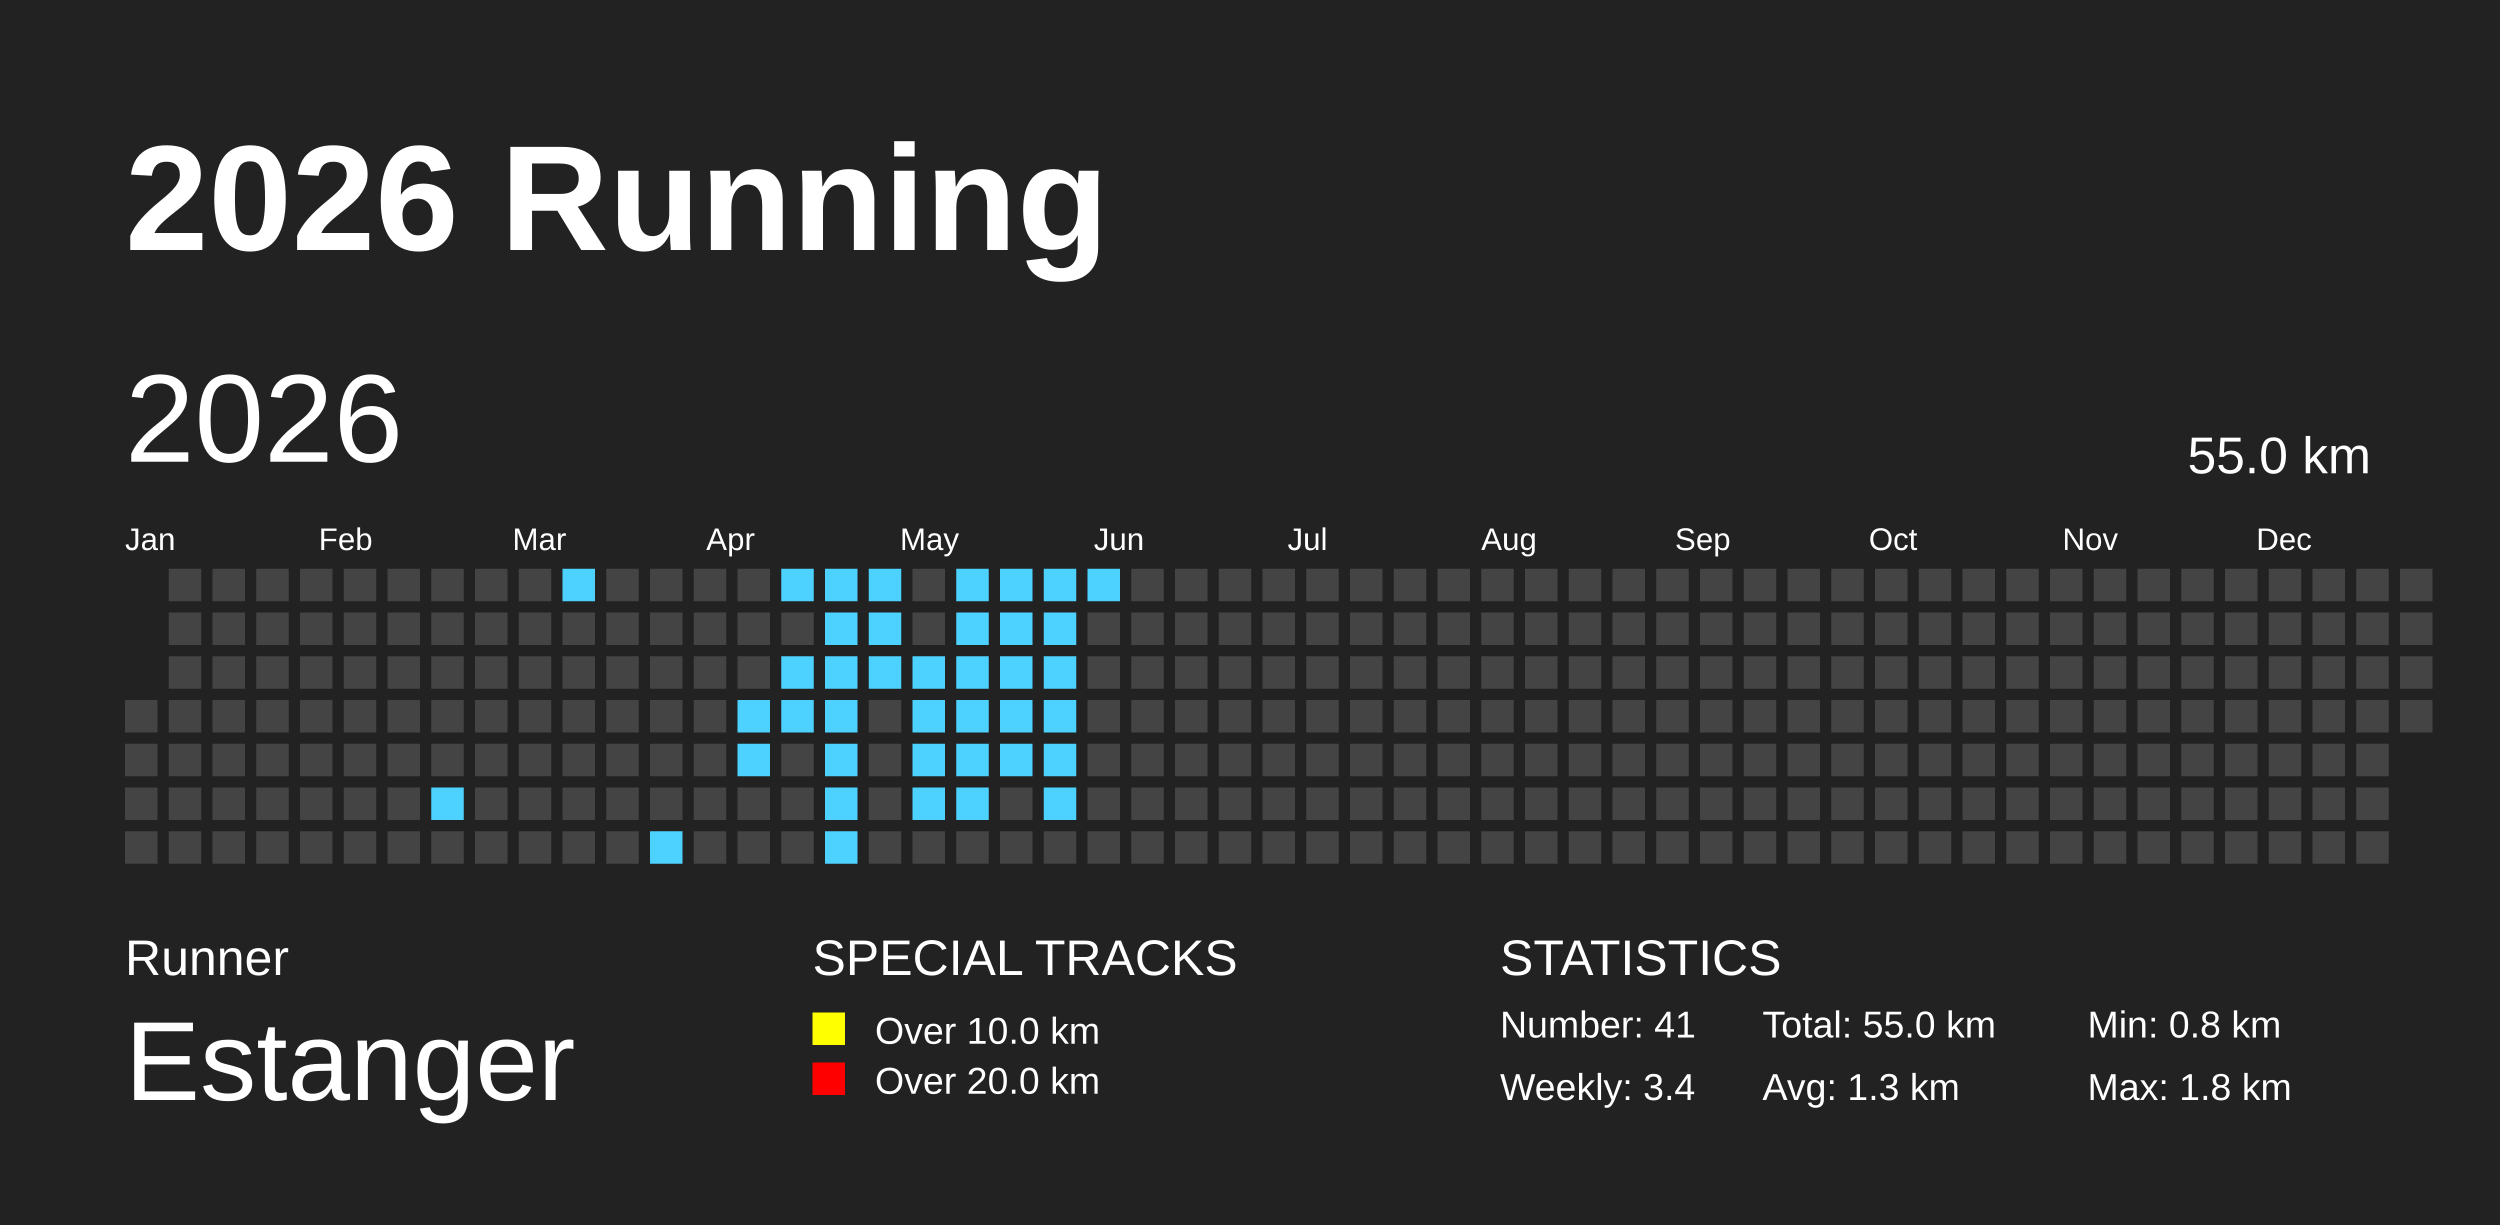
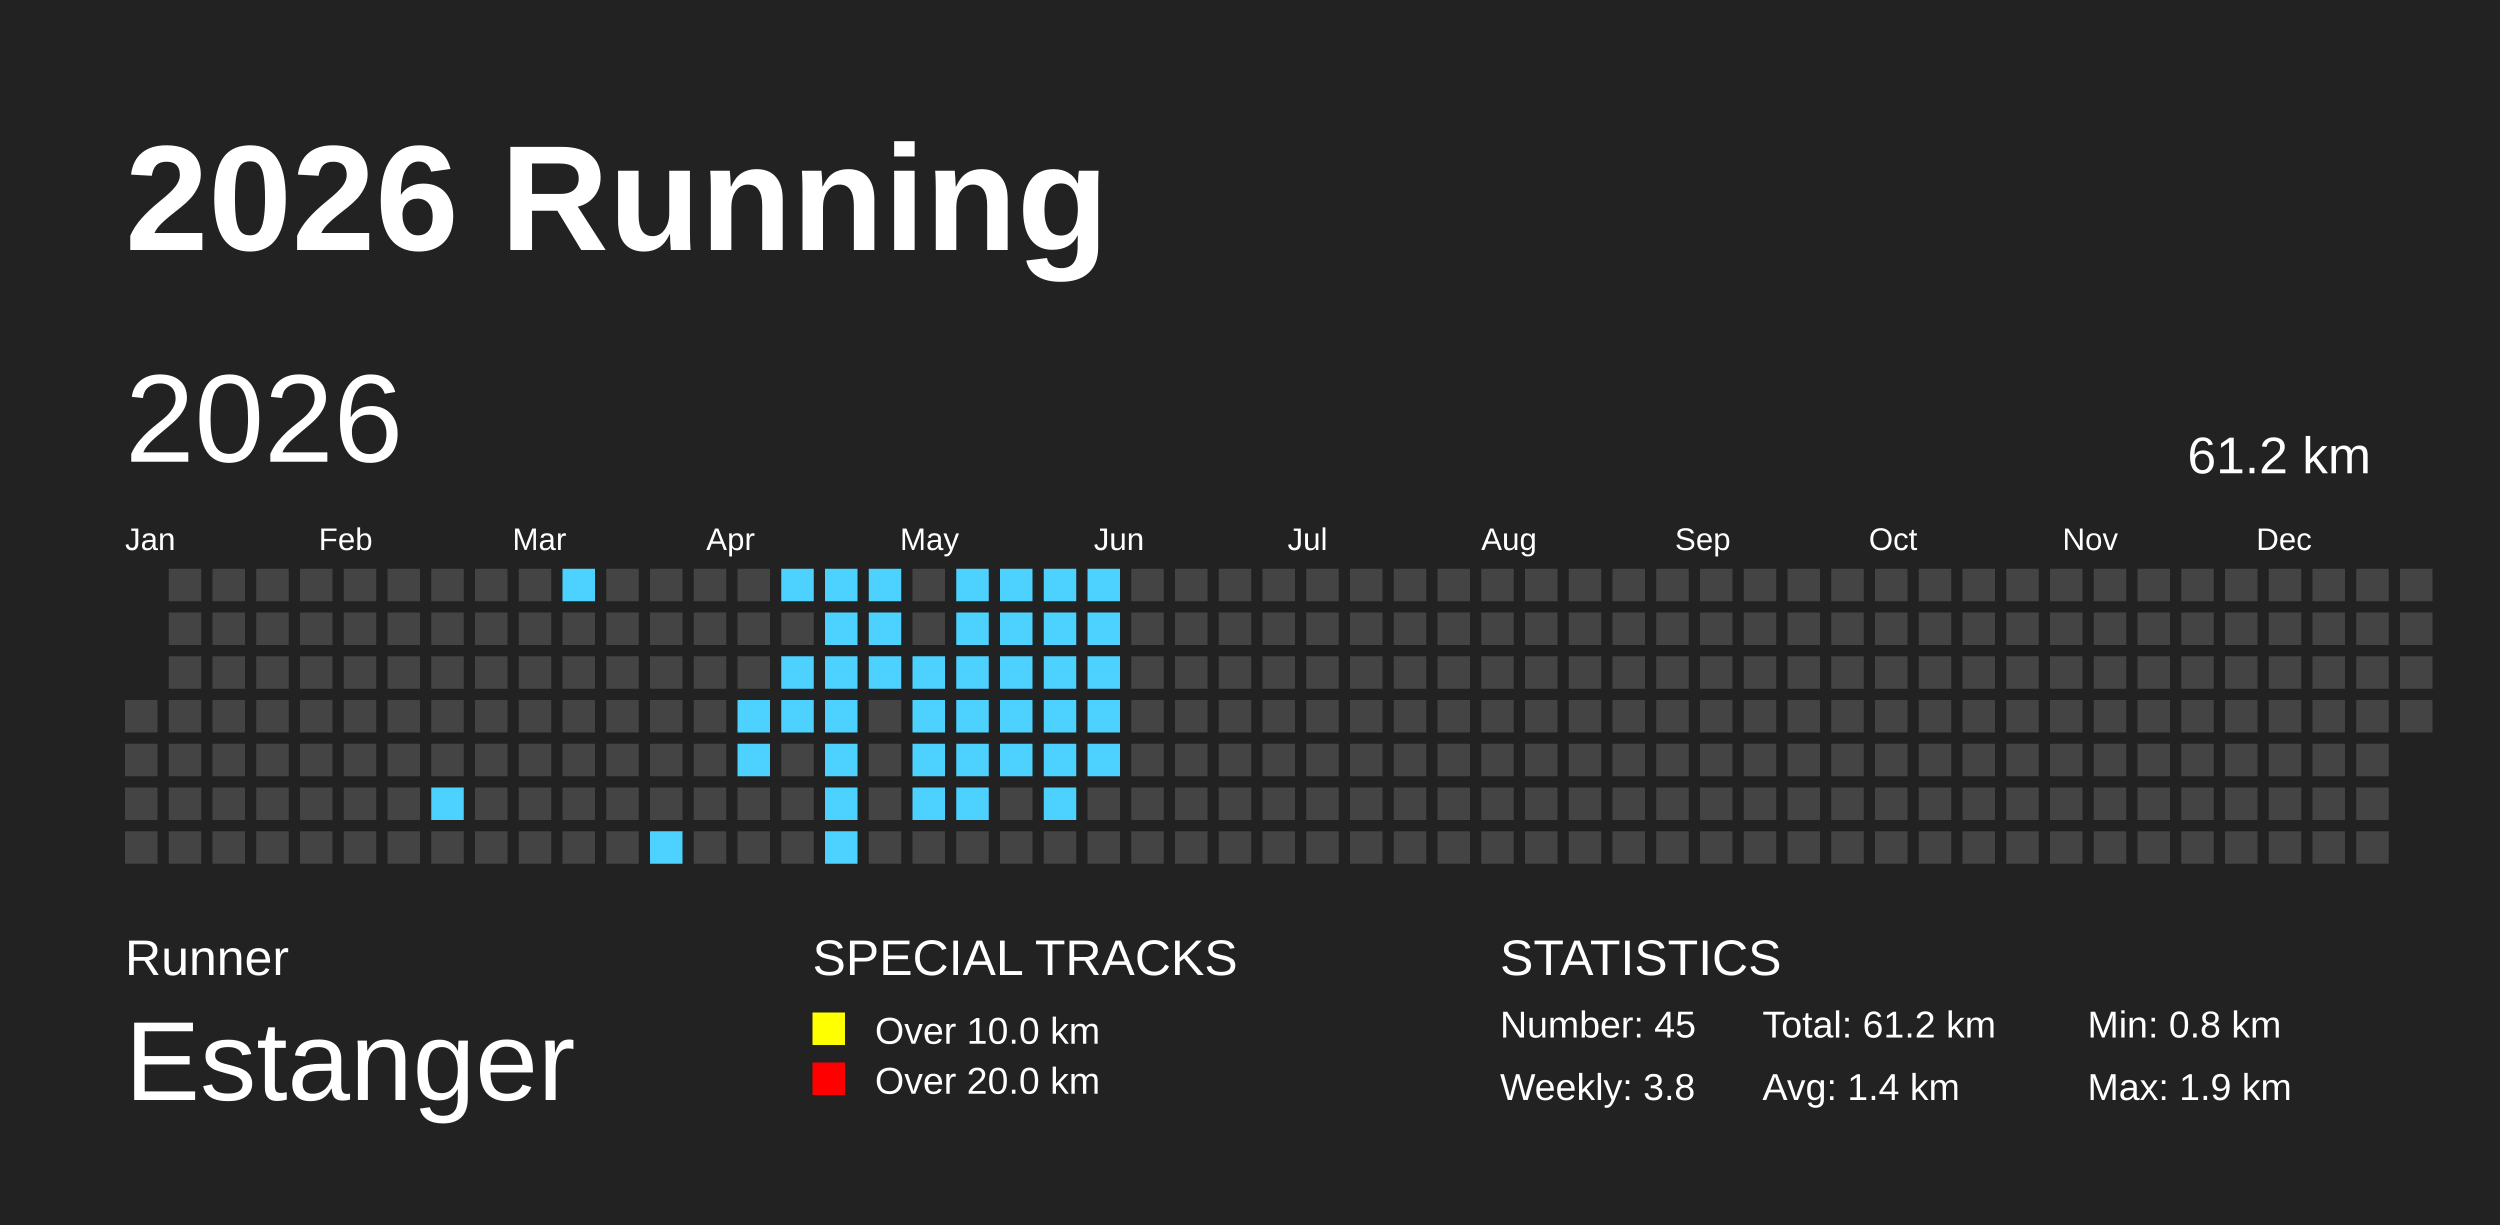
<svg xmlns="http://www.w3.org/2000/svg" baseProfile="full" height="98mm" version="1.1" viewBox="0,0,200,98" width="200mm">
  <defs />
  <rect fill="#222222" height="98" width="200" x="0" y="0" />
  <text fill="#FFFFFF" style="font-size:12px; font-family:Arial; font-weight:bold;" x="10" y="20">2026 Running</text>
  <text fill="#FFFFFF" style="font-size:4px; font-family:Arial" x="10" y="78">Runner</text>
  <text fill="#FFFFFF" style="font-size:9px; font-family:Arial" x="10" y="88">Estanger</text>
  <text fill="#FFFFFF" style="font-size:4px; font-family:Arial" x="65" y="78">SPECIAL TRACKS</text>
  <rect fill="yellow" height="2.6" width="2.6" x="65" y="81" />
  <text fill="#FFFFFF" style="font-size:3px; font-family:Arial" x="70" y="83.5">Over 10.0 km</text>
  <rect fill="red" height="2.6" width="2.6" x="65" y="85" />
  <text fill="#FFFFFF" style="font-size:3px; font-family:Arial" x="70" y="87.5">Over 20.0 km</text>
  <text fill="#FFFFFF" style="font-size:4px; font-family:Arial" x="120" y="78">STATISTICS</text>
-   <text fill="#FFFFFF" style="font-size:3px; font-family:Arial" x="120" y="83">Number: 41</text>
-   <text fill="#FFFFFF" style="font-size:3px; font-family:Arial" x="120" y="88">Weekly: 3.4</text>
-   <text fill="#FFFFFF" style="font-size:3px; font-family:Arial" x="141" y="83">Total: 55.0 km</text>
-   <text fill="#FFFFFF" style="font-size:3px; font-family:Arial" x="141" y="88">Avg: 1.3 km</text>
+   <text fill="#FFFFFF" style="font-size:3px; font-family:Arial" x="120" y="83">Number: 45</text>
+   <text fill="#FFFFFF" style="font-size:3px; font-family:Arial" x="120" y="88">Weekly: 3.8</text>
+   <text fill="#FFFFFF" style="font-size:3px; font-family:Arial" x="141" y="83">Total: 61.2 km</text>
+   <text fill="#FFFFFF" style="font-size:3px; font-family:Arial" x="141" y="88">Avg: 1.4 km</text>
  <text fill="#FFFFFF" style="font-size:3px; font-family:Arial" x="167" y="83">Min: 0.8 km</text>
-   <text fill="#FFFFFF" style="font-size:3px; font-family:Arial" x="167" y="88">Max: 1.8 km</text>
+   <text fill="#FFFFFF" style="font-size:3px; font-family:Arial" x="167" y="88">Max: 1.9 km</text>
  <text dominant-baseline="hanging" fill="#FFFFFF" style="font-size:10.0px; font-family:Arial;" x="10" y="30">2026</text>
-   <text dominant-baseline="hanging" fill="#FFFFFF" style="font-size:4.125px; font-family:Arial;" x="175" y="35">55.0 km</text>
+   <text dominant-baseline="hanging" fill="#FFFFFF" style="font-size:4.125px; font-family:Arial;" x="175" y="35">61.2 km</text>
  <text fill="#FFFFFF" style="font-size:2.5px; font-family:Arial" x="10.0" y="44">Jan</text>
  <text fill="#FFFFFF" style="font-size:2.5px; font-family:Arial" x="25.5" y="44">Feb</text>
  <text fill="#FFFFFF" style="font-size:2.5px; font-family:Arial" x="41.0" y="44">Mar</text>
  <text fill="#FFFFFF" style="font-size:2.5px; font-family:Arial" x="56.5" y="44">Apr</text>
  <text fill="#FFFFFF" style="font-size:2.5px; font-family:Arial" x="72.0" y="44">May</text>
  <text fill="#FFFFFF" style="font-size:2.5px; font-family:Arial" x="87.5" y="44">Jun</text>
  <text fill="#FFFFFF" style="font-size:2.5px; font-family:Arial" x="103.0" y="44">Jul</text>
  <text fill="#FFFFFF" style="font-size:2.5px; font-family:Arial" x="118.5" y="44">Aug</text>
  <text fill="#FFFFFF" style="font-size:2.5px; font-family:Arial" x="134.0" y="44">Sep</text>
  <text fill="#FFFFFF" style="font-size:2.5px; font-family:Arial" x="149.5" y="44">Oct</text>
  <text fill="#FFFFFF" style="font-size:2.5px; font-family:Arial" x="165.0" y="44">Nov</text>
  <text fill="#FFFFFF" style="font-size:2.5px; font-family:Arial" x="180.5" y="44">Dec</text>
  <rect fill="#444444" height="2.6" width="2.6" x="10.0" y="56.0" />
  <rect fill="#444444" height="2.6" width="2.6" x="10.0" y="59.5" />
  <rect fill="#444444" height="2.6" width="2.6" x="10.0" y="63.0" />
  <rect fill="#444444" height="2.6" width="2.6" x="10.0" y="66.5" />
  <rect fill="#444444" height="2.6" width="2.6" x="13.5" y="45.5" />
  <rect fill="#444444" height="2.6" width="2.6" x="13.5" y="49.0" />
  <rect fill="#444444" height="2.6" width="2.6" x="13.5" y="52.5" />
  <rect fill="#444444" height="2.6" width="2.6" x="13.5" y="56.0" />
  <rect fill="#444444" height="2.6" width="2.6" x="13.5" y="59.5" />
  <rect fill="#444444" height="2.6" width="2.6" x="13.5" y="63.0" />
  <rect fill="#444444" height="2.6" width="2.6" x="13.5" y="66.5" />
  <rect fill="#444444" height="2.6" width="2.6" x="17.0" y="45.5" />
  <rect fill="#444444" height="2.6" width="2.6" x="17.0" y="49.0" />
  <rect fill="#444444" height="2.6" width="2.6" x="17.0" y="52.5" />
  <rect fill="#444444" height="2.6" width="2.6" x="17.0" y="56.0" />
  <rect fill="#444444" height="2.6" width="2.6" x="17.0" y="59.5" />
  <rect fill="#444444" height="2.6" width="2.6" x="17.0" y="63.0" />
  <rect fill="#444444" height="2.6" width="2.6" x="17.0" y="66.5" />
  <rect fill="#444444" height="2.6" width="2.6" x="20.5" y="45.5" />
  <rect fill="#444444" height="2.6" width="2.6" x="20.5" y="49.0" />
  <rect fill="#444444" height="2.6" width="2.6" x="20.5" y="52.5" />
  <rect fill="#444444" height="2.6" width="2.6" x="20.5" y="56.0" />
  <rect fill="#444444" height="2.6" width="2.6" x="20.5" y="59.5" />
  <rect fill="#444444" height="2.6" width="2.6" x="20.5" y="63.0" />
  <rect fill="#444444" height="2.6" width="2.6" x="20.5" y="66.5" />
  <rect fill="#444444" height="2.6" width="2.6" x="24.0" y="45.5" />
  <rect fill="#444444" height="2.6" width="2.6" x="24.0" y="49.0" />
  <rect fill="#444444" height="2.6" width="2.6" x="24.0" y="52.5" />
  <rect fill="#444444" height="2.6" width="2.6" x="24.0" y="56.0" />
  <rect fill="#444444" height="2.6" width="2.6" x="24.0" y="59.5" />
  <rect fill="#444444" height="2.6" width="2.6" x="24.0" y="63.0" />
  <rect fill="#444444" height="2.6" width="2.6" x="24.0" y="66.5" />
  <rect fill="#444444" height="2.6" width="2.6" x="27.5" y="45.5" />
  <rect fill="#444444" height="2.6" width="2.6" x="27.5" y="49.0" />
  <rect fill="#444444" height="2.6" width="2.6" x="27.5" y="52.5" />
  <rect fill="#444444" height="2.6" width="2.6" x="27.5" y="56.0" />
  <rect fill="#444444" height="2.6" width="2.6" x="27.5" y="59.5" />
  <rect fill="#444444" height="2.6" width="2.6" x="27.5" y="63.0" />
  <rect fill="#444444" height="2.6" width="2.6" x="27.5" y="66.5" />
  <rect fill="#444444" height="2.6" width="2.6" x="31.0" y="45.5" />
  <rect fill="#444444" height="2.6" width="2.6" x="31.0" y="49.0" />
  <rect fill="#444444" height="2.6" width="2.6" x="31.0" y="52.5" />
  <rect fill="#444444" height="2.6" width="2.6" x="31.0" y="56.0" />
  <rect fill="#444444" height="2.6" width="2.6" x="31.0" y="59.5" />
  <rect fill="#444444" height="2.6" width="2.6" x="31.0" y="63.0" />
  <rect fill="#444444" height="2.6" width="2.6" x="31.0" y="66.5" />
  <rect fill="#444444" height="2.6" width="2.6" x="34.5" y="45.5" />
  <rect fill="#444444" height="2.6" width="2.6" x="34.5" y="49.0" />
  <rect fill="#444444" height="2.6" width="2.6" x="34.5" y="52.5" />
  <rect fill="#444444" height="2.6" width="2.6" x="34.5" y="56.0" />
  <rect fill="#444444" height="2.6" width="2.6" x="34.5" y="59.5" />
  <rect fill="#4DD2FF" height="2.6" width="2.6" x="34.5" y="63.0" />
  <rect fill="#444444" height="2.6" width="2.6" x="34.5" y="66.5" />
  <rect fill="#444444" height="2.6" width="2.6" x="38.0" y="45.5" />
  <rect fill="#444444" height="2.6" width="2.6" x="38.0" y="49.0" />
  <rect fill="#444444" height="2.6" width="2.6" x="38.0" y="52.5" />
  <rect fill="#444444" height="2.6" width="2.6" x="38.0" y="56.0" />
  <rect fill="#444444" height="2.6" width="2.6" x="38.0" y="59.5" />
  <rect fill="#444444" height="2.6" width="2.6" x="38.0" y="63.0" />
  <rect fill="#444444" height="2.6" width="2.6" x="38.0" y="66.5" />
  <rect fill="#444444" height="2.6" width="2.6" x="41.5" y="45.5" />
  <rect fill="#444444" height="2.6" width="2.6" x="41.5" y="49.0" />
  <rect fill="#444444" height="2.6" width="2.6" x="41.5" y="52.5" />
  <rect fill="#444444" height="2.6" width="2.6" x="41.5" y="56.0" />
  <rect fill="#444444" height="2.6" width="2.6" x="41.5" y="59.5" />
  <rect fill="#444444" height="2.6" width="2.6" x="41.5" y="63.0" />
  <rect fill="#444444" height="2.6" width="2.6" x="41.5" y="66.5" />
  <rect fill="#4DD2FF" height="2.6" width="2.6" x="45.0" y="45.5" />
  <rect fill="#444444" height="2.6" width="2.6" x="45.0" y="49.0" />
  <rect fill="#444444" height="2.6" width="2.6" x="45.0" y="52.5" />
  <rect fill="#444444" height="2.6" width="2.6" x="45.0" y="56.0" />
  <rect fill="#444444" height="2.6" width="2.6" x="45.0" y="59.5" />
  <rect fill="#444444" height="2.6" width="2.6" x="45.0" y="63.0" />
  <rect fill="#444444" height="2.6" width="2.6" x="45.0" y="66.5" />
  <rect fill="#444444" height="2.6" width="2.6" x="48.5" y="45.5" />
  <rect fill="#444444" height="2.6" width="2.6" x="48.5" y="49.0" />
  <rect fill="#444444" height="2.6" width="2.6" x="48.5" y="52.5" />
  <rect fill="#444444" height="2.6" width="2.6" x="48.5" y="56.0" />
  <rect fill="#444444" height="2.6" width="2.6" x="48.5" y="59.5" />
  <rect fill="#444444" height="2.6" width="2.6" x="48.5" y="63.0" />
  <rect fill="#444444" height="2.6" width="2.6" x="48.5" y="66.5" />
  <rect fill="#444444" height="2.6" width="2.6" x="52.0" y="45.5" />
  <rect fill="#444444" height="2.6" width="2.6" x="52.0" y="49.0" />
  <rect fill="#444444" height="2.6" width="2.6" x="52.0" y="52.5" />
  <rect fill="#444444" height="2.6" width="2.6" x="52.0" y="56.0" />
  <rect fill="#444444" height="2.6" width="2.6" x="52.0" y="59.5" />
  <rect fill="#444444" height="2.6" width="2.6" x="52.0" y="63.0" />
  <rect fill="#4DD2FF" height="2.6" width="2.6" x="52.0" y="66.5" />
  <rect fill="#444444" height="2.6" width="2.6" x="55.5" y="45.5" />
  <rect fill="#444444" height="2.6" width="2.6" x="55.5" y="49.0" />
  <rect fill="#444444" height="2.6" width="2.6" x="55.5" y="52.5" />
  <rect fill="#444444" height="2.6" width="2.6" x="55.5" y="56.0" />
  <rect fill="#444444" height="2.6" width="2.6" x="55.5" y="59.5" />
  <rect fill="#444444" height="2.6" width="2.6" x="55.5" y="63.0" />
  <rect fill="#444444" height="2.6" width="2.6" x="55.5" y="66.5" />
  <rect fill="#444444" height="2.6" width="2.6" x="59.0" y="45.5" />
  <rect fill="#444444" height="2.6" width="2.6" x="59.0" y="49.0" />
  <rect fill="#444444" height="2.6" width="2.6" x="59.0" y="52.5" />
  <rect fill="#4DD2FF" height="2.6" width="2.6" x="59.0" y="56.0" />
  <rect fill="#4DD2FF" height="2.6" width="2.6" x="59.0" y="59.5" />
  <rect fill="#444444" height="2.6" width="2.6" x="59.0" y="63.0" />
  <rect fill="#444444" height="2.6" width="2.6" x="59.0" y="66.5" />
  <rect fill="#4DD2FF" height="2.6" width="2.6" x="62.5" y="45.5" />
  <rect fill="#444444" height="2.6" width="2.6" x="62.5" y="49.0" />
  <rect fill="#4DD2FF" height="2.6" width="2.6" x="62.5" y="52.5" />
  <rect fill="#4DD2FF" height="2.6" width="2.6" x="62.5" y="56.0" />
  <rect fill="#444444" height="2.6" width="2.6" x="62.5" y="59.5" />
  <rect fill="#444444" height="2.6" width="2.6" x="62.5" y="63.0" />
  <rect fill="#444444" height="2.6" width="2.6" x="62.5" y="66.5" />
  <rect fill="#4DD2FF" height="2.6" width="2.6" x="66.0" y="45.5" />
  <rect fill="#4DD2FF" height="2.6" width="2.6" x="66.0" y="49.0" />
  <rect fill="#4DD2FF" height="2.6" width="2.6" x="66.0" y="52.5" />
  <rect fill="#4DD2FF" height="2.6" width="2.6" x="66.0" y="56.0" />
  <rect fill="#4DD2FF" height="2.6" width="2.6" x="66.0" y="59.5" />
  <rect fill="#4DD2FF" height="2.6" width="2.6" x="66.0" y="63.0" />
  <rect fill="#4DD2FF" height="2.6" width="2.6" x="66.0" y="66.5" />
  <rect fill="#4DD2FF" height="2.6" width="2.6" x="69.5" y="45.5" />
  <rect fill="#4DD2FF" height="2.6" width="2.6" x="69.5" y="49.0" />
  <rect fill="#4DD2FF" height="2.6" width="2.6" x="69.5" y="52.5" />
  <rect fill="#444444" height="2.6" width="2.6" x="69.5" y="56.0" />
  <rect fill="#444444" height="2.6" width="2.6" x="69.5" y="59.5" />
  <rect fill="#444444" height="2.6" width="2.6" x="69.5" y="63.0" />
  <rect fill="#444444" height="2.6" width="2.6" x="69.5" y="66.5" />
  <rect fill="#444444" height="2.6" width="2.6" x="73.0" y="45.5" />
  <rect fill="#444444" height="2.6" width="2.6" x="73.0" y="49.0" />
  <rect fill="#4DD2FF" height="2.6" width="2.6" x="73.0" y="52.5" />
  <rect fill="#4DD2FF" height="2.6" width="2.6" x="73.0" y="56.0" />
  <rect fill="#4DD2FF" height="2.6" width="2.6" x="73.0" y="59.5" />
  <rect fill="#4DD2FF" height="2.6" width="2.6" x="73.0" y="63.0" />
  <rect fill="#444444" height="2.6" width="2.6" x="73.0" y="66.5" />
  <rect fill="#4DD2FF" height="2.6" width="2.6" x="76.5" y="45.5" />
  <rect fill="#4DD2FF" height="2.6" width="2.6" x="76.5" y="49.0" />
  <rect fill="#4DD2FF" height="2.6" width="2.6" x="76.5" y="52.5" />
  <rect fill="#4DD2FF" height="2.6" width="2.6" x="76.5" y="56.0" />
  <rect fill="#4DD2FF" height="2.6" width="2.6" x="76.5" y="59.5" />
  <rect fill="#4DD2FF" height="2.6" width="2.6" x="76.5" y="63.0" />
  <rect fill="#444444" height="2.6" width="2.6" x="76.5" y="66.5" />
  <rect fill="#4DD2FF" height="2.6" width="2.6" x="80.0" y="45.5" />
  <rect fill="#4DD2FF" height="2.6" width="2.6" x="80.0" y="49.0" />
  <rect fill="#4DD2FF" height="2.6" width="2.6" x="80.0" y="52.5" />
  <rect fill="#4DD2FF" height="2.6" width="2.6" x="80.0" y="56.0" />
  <rect fill="#4DD2FF" height="2.6" width="2.6" x="80.0" y="59.5" />
  <rect fill="#444444" height="2.6" width="2.6" x="80.0" y="63.0" />
  <rect fill="#444444" height="2.6" width="2.6" x="80.0" y="66.5" />
  <rect fill="#4DD2FF" height="2.6" width="2.6" x="83.5" y="45.5" />
  <rect fill="#4DD2FF" height="2.6" width="2.6" x="83.5" y="49.0" />
  <rect fill="#4DD2FF" height="2.6" width="2.6" x="83.5" y="52.5" />
  <rect fill="#4DD2FF" height="2.6" width="2.6" x="83.5" y="56.0" />
  <rect fill="#4DD2FF" height="2.6" width="2.6" x="83.5" y="59.5" />
  <rect fill="#4DD2FF" height="2.6" width="2.6" x="83.5" y="63.0" />
  <rect fill="#444444" height="2.6" width="2.6" x="83.5" y="66.5" />
  <rect fill="#4DD2FF" height="2.6" width="2.6" x="87.0" y="45.5" />
-   <rect fill="#444444" height="2.6" width="2.6" x="87.0" y="49.0" />
-   <rect fill="#444444" height="2.6" width="2.6" x="87.0" y="52.5" />
-   <rect fill="#444444" height="2.6" width="2.6" x="87.0" y="56.0" />
-   <rect fill="#444444" height="2.6" width="2.6" x="87.0" y="59.5" />
+   <rect fill="#4DD2FF" height="2.6" width="2.6" x="87.0" y="49.0" />
+   <rect fill="#4DD2FF" height="2.6" width="2.6" x="87.0" y="52.5" />
+   <rect fill="#4DD2FF" height="2.6" width="2.6" x="87.0" y="56.0" />
+   <rect fill="#4DD2FF" height="2.6" width="2.6" x="87.0" y="59.5" />
  <rect fill="#444444" height="2.6" width="2.6" x="87.0" y="63.0" />
  <rect fill="#444444" height="2.6" width="2.6" x="87.0" y="66.5" />
  <rect fill="#444444" height="2.6" width="2.6" x="90.5" y="45.5" />
  <rect fill="#444444" height="2.6" width="2.6" x="90.5" y="49.0" />
  <rect fill="#444444" height="2.6" width="2.6" x="90.5" y="52.5" />
  <rect fill="#444444" height="2.6" width="2.6" x="90.5" y="56.0" />
  <rect fill="#444444" height="2.6" width="2.6" x="90.5" y="59.5" />
  <rect fill="#444444" height="2.6" width="2.6" x="90.5" y="63.0" />
  <rect fill="#444444" height="2.6" width="2.6" x="90.5" y="66.5" />
  <rect fill="#444444" height="2.6" width="2.6" x="94.0" y="45.5" />
  <rect fill="#444444" height="2.6" width="2.6" x="94.0" y="49.0" />
  <rect fill="#444444" height="2.6" width="2.6" x="94.0" y="52.5" />
  <rect fill="#444444" height="2.6" width="2.6" x="94.0" y="56.0" />
  <rect fill="#444444" height="2.6" width="2.6" x="94.0" y="59.5" />
  <rect fill="#444444" height="2.6" width="2.6" x="94.0" y="63.0" />
  <rect fill="#444444" height="2.6" width="2.6" x="94.0" y="66.5" />
  <rect fill="#444444" height="2.6" width="2.6" x="97.5" y="45.5" />
  <rect fill="#444444" height="2.6" width="2.6" x="97.5" y="49.0" />
  <rect fill="#444444" height="2.6" width="2.6" x="97.5" y="52.5" />
  <rect fill="#444444" height="2.6" width="2.6" x="97.5" y="56.0" />
  <rect fill="#444444" height="2.6" width="2.6" x="97.5" y="59.5" />
  <rect fill="#444444" height="2.6" width="2.6" x="97.5" y="63.0" />
  <rect fill="#444444" height="2.6" width="2.6" x="97.5" y="66.5" />
  <rect fill="#444444" height="2.6" width="2.6" x="101.0" y="45.5" />
  <rect fill="#444444" height="2.6" width="2.6" x="101.0" y="49.0" />
  <rect fill="#444444" height="2.6" width="2.6" x="101.0" y="52.5" />
  <rect fill="#444444" height="2.6" width="2.6" x="101.0" y="56.0" />
  <rect fill="#444444" height="2.6" width="2.6" x="101.0" y="59.5" />
  <rect fill="#444444" height="2.6" width="2.6" x="101.0" y="63.0" />
  <rect fill="#444444" height="2.6" width="2.6" x="101.0" y="66.5" />
  <rect fill="#444444" height="2.6" width="2.6" x="104.5" y="45.5" />
  <rect fill="#444444" height="2.6" width="2.6" x="104.5" y="49.0" />
  <rect fill="#444444" height="2.6" width="2.6" x="104.5" y="52.5" />
  <rect fill="#444444" height="2.6" width="2.6" x="104.5" y="56.0" />
  <rect fill="#444444" height="2.6" width="2.6" x="104.5" y="59.5" />
  <rect fill="#444444" height="2.6" width="2.6" x="104.5" y="63.0" />
  <rect fill="#444444" height="2.6" width="2.6" x="104.5" y="66.5" />
  <rect fill="#444444" height="2.6" width="2.6" x="108.0" y="45.5" />
  <rect fill="#444444" height="2.6" width="2.6" x="108.0" y="49.0" />
  <rect fill="#444444" height="2.6" width="2.6" x="108.0" y="52.5" />
  <rect fill="#444444" height="2.6" width="2.6" x="108.0" y="56.0" />
  <rect fill="#444444" height="2.6" width="2.6" x="108.0" y="59.5" />
  <rect fill="#444444" height="2.6" width="2.6" x="108.0" y="63.0" />
  <rect fill="#444444" height="2.6" width="2.6" x="108.0" y="66.5" />
  <rect fill="#444444" height="2.6" width="2.6" x="111.5" y="45.5" />
  <rect fill="#444444" height="2.6" width="2.6" x="111.5" y="49.0" />
  <rect fill="#444444" height="2.6" width="2.6" x="111.5" y="52.5" />
  <rect fill="#444444" height="2.6" width="2.6" x="111.5" y="56.0" />
  <rect fill="#444444" height="2.6" width="2.6" x="111.5" y="59.5" />
  <rect fill="#444444" height="2.6" width="2.6" x="111.5" y="63.0" />
  <rect fill="#444444" height="2.6" width="2.6" x="111.5" y="66.5" />
  <rect fill="#444444" height="2.6" width="2.6" x="115.0" y="45.5" />
  <rect fill="#444444" height="2.6" width="2.6" x="115.0" y="49.0" />
  <rect fill="#444444" height="2.6" width="2.6" x="115.0" y="52.5" />
  <rect fill="#444444" height="2.6" width="2.6" x="115.0" y="56.0" />
  <rect fill="#444444" height="2.6" width="2.6" x="115.0" y="59.5" />
  <rect fill="#444444" height="2.6" width="2.6" x="115.0" y="63.0" />
  <rect fill="#444444" height="2.6" width="2.6" x="115.0" y="66.5" />
  <rect fill="#444444" height="2.6" width="2.6" x="118.5" y="45.5" />
  <rect fill="#444444" height="2.6" width="2.6" x="118.5" y="49.0" />
  <rect fill="#444444" height="2.6" width="2.6" x="118.5" y="52.5" />
  <rect fill="#444444" height="2.6" width="2.6" x="118.5" y="56.0" />
  <rect fill="#444444" height="2.6" width="2.6" x="118.5" y="59.5" />
  <rect fill="#444444" height="2.6" width="2.6" x="118.5" y="63.0" />
  <rect fill="#444444" height="2.6" width="2.6" x="118.5" y="66.5" />
  <rect fill="#444444" height="2.6" width="2.6" x="122.0" y="45.5" />
  <rect fill="#444444" height="2.6" width="2.6" x="122.0" y="49.0" />
  <rect fill="#444444" height="2.6" width="2.6" x="122.0" y="52.5" />
  <rect fill="#444444" height="2.6" width="2.6" x="122.0" y="56.0" />
  <rect fill="#444444" height="2.6" width="2.6" x="122.0" y="59.5" />
  <rect fill="#444444" height="2.6" width="2.6" x="122.0" y="63.0" />
  <rect fill="#444444" height="2.6" width="2.6" x="122.0" y="66.5" />
  <rect fill="#444444" height="2.6" width="2.6" x="125.5" y="45.5" />
  <rect fill="#444444" height="2.6" width="2.6" x="125.5" y="49.0" />
  <rect fill="#444444" height="2.6" width="2.6" x="125.5" y="52.5" />
  <rect fill="#444444" height="2.6" width="2.6" x="125.5" y="56.0" />
  <rect fill="#444444" height="2.6" width="2.6" x="125.5" y="59.5" />
  <rect fill="#444444" height="2.6" width="2.6" x="125.5" y="63.0" />
  <rect fill="#444444" height="2.6" width="2.6" x="125.5" y="66.5" />
  <rect fill="#444444" height="2.6" width="2.6" x="129.0" y="45.5" />
  <rect fill="#444444" height="2.6" width="2.6" x="129.0" y="49.0" />
  <rect fill="#444444" height="2.6" width="2.6" x="129.0" y="52.5" />
  <rect fill="#444444" height="2.6" width="2.6" x="129.0" y="56.0" />
  <rect fill="#444444" height="2.6" width="2.6" x="129.0" y="59.5" />
  <rect fill="#444444" height="2.6" width="2.6" x="129.0" y="63.0" />
  <rect fill="#444444" height="2.6" width="2.6" x="129.0" y="66.5" />
  <rect fill="#444444" height="2.6" width="2.6" x="132.5" y="45.5" />
  <rect fill="#444444" height="2.6" width="2.6" x="132.5" y="49.0" />
  <rect fill="#444444" height="2.6" width="2.6" x="132.5" y="52.5" />
  <rect fill="#444444" height="2.6" width="2.6" x="132.5" y="56.0" />
  <rect fill="#444444" height="2.6" width="2.6" x="132.5" y="59.5" />
  <rect fill="#444444" height="2.6" width="2.6" x="132.5" y="63.0" />
  <rect fill="#444444" height="2.6" width="2.6" x="132.5" y="66.5" />
  <rect fill="#444444" height="2.6" width="2.6" x="136.0" y="45.5" />
  <rect fill="#444444" height="2.6" width="2.6" x="136.0" y="49.0" />
  <rect fill="#444444" height="2.6" width="2.6" x="136.0" y="52.5" />
  <rect fill="#444444" height="2.6" width="2.6" x="136.0" y="56.0" />
  <rect fill="#444444" height="2.6" width="2.6" x="136.0" y="59.5" />
  <rect fill="#444444" height="2.6" width="2.6" x="136.0" y="63.0" />
  <rect fill="#444444" height="2.6" width="2.6" x="136.0" y="66.5" />
  <rect fill="#444444" height="2.6" width="2.6" x="139.5" y="45.5" />
  <rect fill="#444444" height="2.6" width="2.6" x="139.5" y="49.0" />
  <rect fill="#444444" height="2.6" width="2.6" x="139.5" y="52.5" />
  <rect fill="#444444" height="2.6" width="2.6" x="139.5" y="56.0" />
  <rect fill="#444444" height="2.6" width="2.6" x="139.5" y="59.5" />
  <rect fill="#444444" height="2.6" width="2.6" x="139.5" y="63.0" />
  <rect fill="#444444" height="2.6" width="2.6" x="139.5" y="66.5" />
  <rect fill="#444444" height="2.6" width="2.6" x="143.0" y="45.5" />
  <rect fill="#444444" height="2.6" width="2.6" x="143.0" y="49.0" />
  <rect fill="#444444" height="2.6" width="2.6" x="143.0" y="52.5" />
  <rect fill="#444444" height="2.6" width="2.6" x="143.0" y="56.0" />
  <rect fill="#444444" height="2.6" width="2.6" x="143.0" y="59.5" />
  <rect fill="#444444" height="2.6" width="2.6" x="143.0" y="63.0" />
  <rect fill="#444444" height="2.6" width="2.6" x="143.0" y="66.5" />
  <rect fill="#444444" height="2.6" width="2.6" x="146.5" y="45.5" />
  <rect fill="#444444" height="2.6" width="2.6" x="146.5" y="49.0" />
  <rect fill="#444444" height="2.6" width="2.6" x="146.5" y="52.5" />
  <rect fill="#444444" height="2.6" width="2.6" x="146.5" y="56.0" />
  <rect fill="#444444" height="2.6" width="2.6" x="146.5" y="59.5" />
  <rect fill="#444444" height="2.6" width="2.6" x="146.5" y="63.0" />
  <rect fill="#444444" height="2.6" width="2.6" x="146.5" y="66.5" />
  <rect fill="#444444" height="2.6" width="2.6" x="150.0" y="45.5" />
  <rect fill="#444444" height="2.6" width="2.6" x="150.0" y="49.0" />
  <rect fill="#444444" height="2.6" width="2.6" x="150.0" y="52.5" />
  <rect fill="#444444" height="2.6" width="2.6" x="150.0" y="56.0" />
  <rect fill="#444444" height="2.6" width="2.6" x="150.0" y="59.5" />
  <rect fill="#444444" height="2.6" width="2.6" x="150.0" y="63.0" />
  <rect fill="#444444" height="2.6" width="2.6" x="150.0" y="66.5" />
  <rect fill="#444444" height="2.6" width="2.6" x="153.5" y="45.5" />
  <rect fill="#444444" height="2.6" width="2.6" x="153.5" y="49.0" />
  <rect fill="#444444" height="2.6" width="2.6" x="153.5" y="52.5" />
  <rect fill="#444444" height="2.6" width="2.6" x="153.5" y="56.0" />
  <rect fill="#444444" height="2.6" width="2.6" x="153.5" y="59.5" />
  <rect fill="#444444" height="2.6" width="2.6" x="153.5" y="63.0" />
  <rect fill="#444444" height="2.6" width="2.6" x="153.5" y="66.5" />
  <rect fill="#444444" height="2.6" width="2.6" x="157.0" y="45.5" />
  <rect fill="#444444" height="2.6" width="2.6" x="157.0" y="49.0" />
  <rect fill="#444444" height="2.6" width="2.6" x="157.0" y="52.5" />
  <rect fill="#444444" height="2.6" width="2.6" x="157.0" y="56.0" />
  <rect fill="#444444" height="2.6" width="2.6" x="157.0" y="59.5" />
  <rect fill="#444444" height="2.6" width="2.6" x="157.0" y="63.0" />
  <rect fill="#444444" height="2.6" width="2.6" x="157.0" y="66.5" />
  <rect fill="#444444" height="2.6" width="2.6" x="160.5" y="45.5" />
  <rect fill="#444444" height="2.6" width="2.6" x="160.5" y="49.0" />
  <rect fill="#444444" height="2.6" width="2.6" x="160.5" y="52.5" />
  <rect fill="#444444" height="2.6" width="2.6" x="160.5" y="56.0" />
  <rect fill="#444444" height="2.6" width="2.6" x="160.5" y="59.5" />
  <rect fill="#444444" height="2.6" width="2.6" x="160.5" y="63.0" />
  <rect fill="#444444" height="2.6" width="2.6" x="160.5" y="66.5" />
  <rect fill="#444444" height="2.6" width="2.6" x="164.0" y="45.5" />
  <rect fill="#444444" height="2.6" width="2.6" x="164.0" y="49.0" />
  <rect fill="#444444" height="2.6" width="2.6" x="164.0" y="52.5" />
  <rect fill="#444444" height="2.6" width="2.6" x="164.0" y="56.0" />
  <rect fill="#444444" height="2.6" width="2.6" x="164.0" y="59.5" />
  <rect fill="#444444" height="2.6" width="2.6" x="164.0" y="63.0" />
  <rect fill="#444444" height="2.6" width="2.6" x="164.0" y="66.5" />
  <rect fill="#444444" height="2.6" width="2.6" x="167.5" y="45.5" />
  <rect fill="#444444" height="2.6" width="2.6" x="167.5" y="49.0" />
  <rect fill="#444444" height="2.6" width="2.6" x="167.5" y="52.5" />
  <rect fill="#444444" height="2.6" width="2.6" x="167.5" y="56.0" />
  <rect fill="#444444" height="2.6" width="2.6" x="167.5" y="59.5" />
  <rect fill="#444444" height="2.6" width="2.6" x="167.5" y="63.0" />
  <rect fill="#444444" height="2.6" width="2.6" x="167.5" y="66.5" />
  <rect fill="#444444" height="2.6" width="2.6" x="171.0" y="45.5" />
  <rect fill="#444444" height="2.6" width="2.6" x="171.0" y="49.0" />
  <rect fill="#444444" height="2.6" width="2.6" x="171.0" y="52.5" />
  <rect fill="#444444" height="2.6" width="2.6" x="171.0" y="56.0" />
  <rect fill="#444444" height="2.6" width="2.6" x="171.0" y="59.5" />
  <rect fill="#444444" height="2.6" width="2.6" x="171.0" y="63.0" />
  <rect fill="#444444" height="2.6" width="2.6" x="171.0" y="66.5" />
  <rect fill="#444444" height="2.6" width="2.6" x="174.5" y="45.5" />
  <rect fill="#444444" height="2.6" width="2.6" x="174.5" y="49.0" />
  <rect fill="#444444" height="2.6" width="2.6" x="174.5" y="52.5" />
  <rect fill="#444444" height="2.6" width="2.6" x="174.5" y="56.0" />
  <rect fill="#444444" height="2.6" width="2.6" x="174.5" y="59.5" />
  <rect fill="#444444" height="2.6" width="2.6" x="174.5" y="63.0" />
  <rect fill="#444444" height="2.6" width="2.6" x="174.5" y="66.5" />
  <rect fill="#444444" height="2.6" width="2.6" x="178.0" y="45.5" />
  <rect fill="#444444" height="2.6" width="2.6" x="178.0" y="49.0" />
  <rect fill="#444444" height="2.6" width="2.6" x="178.0" y="52.5" />
  <rect fill="#444444" height="2.6" width="2.6" x="178.0" y="56.0" />
  <rect fill="#444444" height="2.6" width="2.6" x="178.0" y="59.5" />
  <rect fill="#444444" height="2.6" width="2.6" x="178.0" y="63.0" />
  <rect fill="#444444" height="2.6" width="2.6" x="178.0" y="66.5" />
  <rect fill="#444444" height="2.6" width="2.6" x="181.5" y="45.5" />
  <rect fill="#444444" height="2.6" width="2.6" x="181.5" y="49.0" />
  <rect fill="#444444" height="2.6" width="2.6" x="181.5" y="52.5" />
  <rect fill="#444444" height="2.6" width="2.6" x="181.5" y="56.0" />
  <rect fill="#444444" height="2.6" width="2.6" x="181.5" y="59.5" />
  <rect fill="#444444" height="2.6" width="2.6" x="181.5" y="63.0" />
  <rect fill="#444444" height="2.6" width="2.6" x="181.5" y="66.5" />
  <rect fill="#444444" height="2.6" width="2.6" x="185.0" y="45.5" />
  <rect fill="#444444" height="2.6" width="2.6" x="185.0" y="49.0" />
  <rect fill="#444444" height="2.6" width="2.6" x="185.0" y="52.5" />
  <rect fill="#444444" height="2.6" width="2.6" x="185.0" y="56.0" />
  <rect fill="#444444" height="2.6" width="2.6" x="185.0" y="59.5" />
  <rect fill="#444444" height="2.6" width="2.6" x="185.0" y="63.0" />
  <rect fill="#444444" height="2.6" width="2.6" x="185.0" y="66.5" />
  <rect fill="#444444" height="2.6" width="2.6" x="188.5" y="45.5" />
  <rect fill="#444444" height="2.6" width="2.6" x="188.5" y="49.0" />
  <rect fill="#444444" height="2.6" width="2.6" x="188.5" y="52.5" />
  <rect fill="#444444" height="2.6" width="2.6" x="188.5" y="56.0" />
  <rect fill="#444444" height="2.6" width="2.6" x="188.5" y="59.5" />
  <rect fill="#444444" height="2.6" width="2.6" x="188.5" y="63.0" />
  <rect fill="#444444" height="2.6" width="2.6" x="188.5" y="66.5" />
  <rect fill="#444444" height="2.6" width="2.6" x="192.0" y="45.5" />
  <rect fill="#444444" height="2.6" width="2.6" x="192.0" y="49.0" />
  <rect fill="#444444" height="2.6" width="2.6" x="192.0" y="52.5" />
  <rect fill="#444444" height="2.6" width="2.6" x="192.0" y="56.0" />
</svg>
